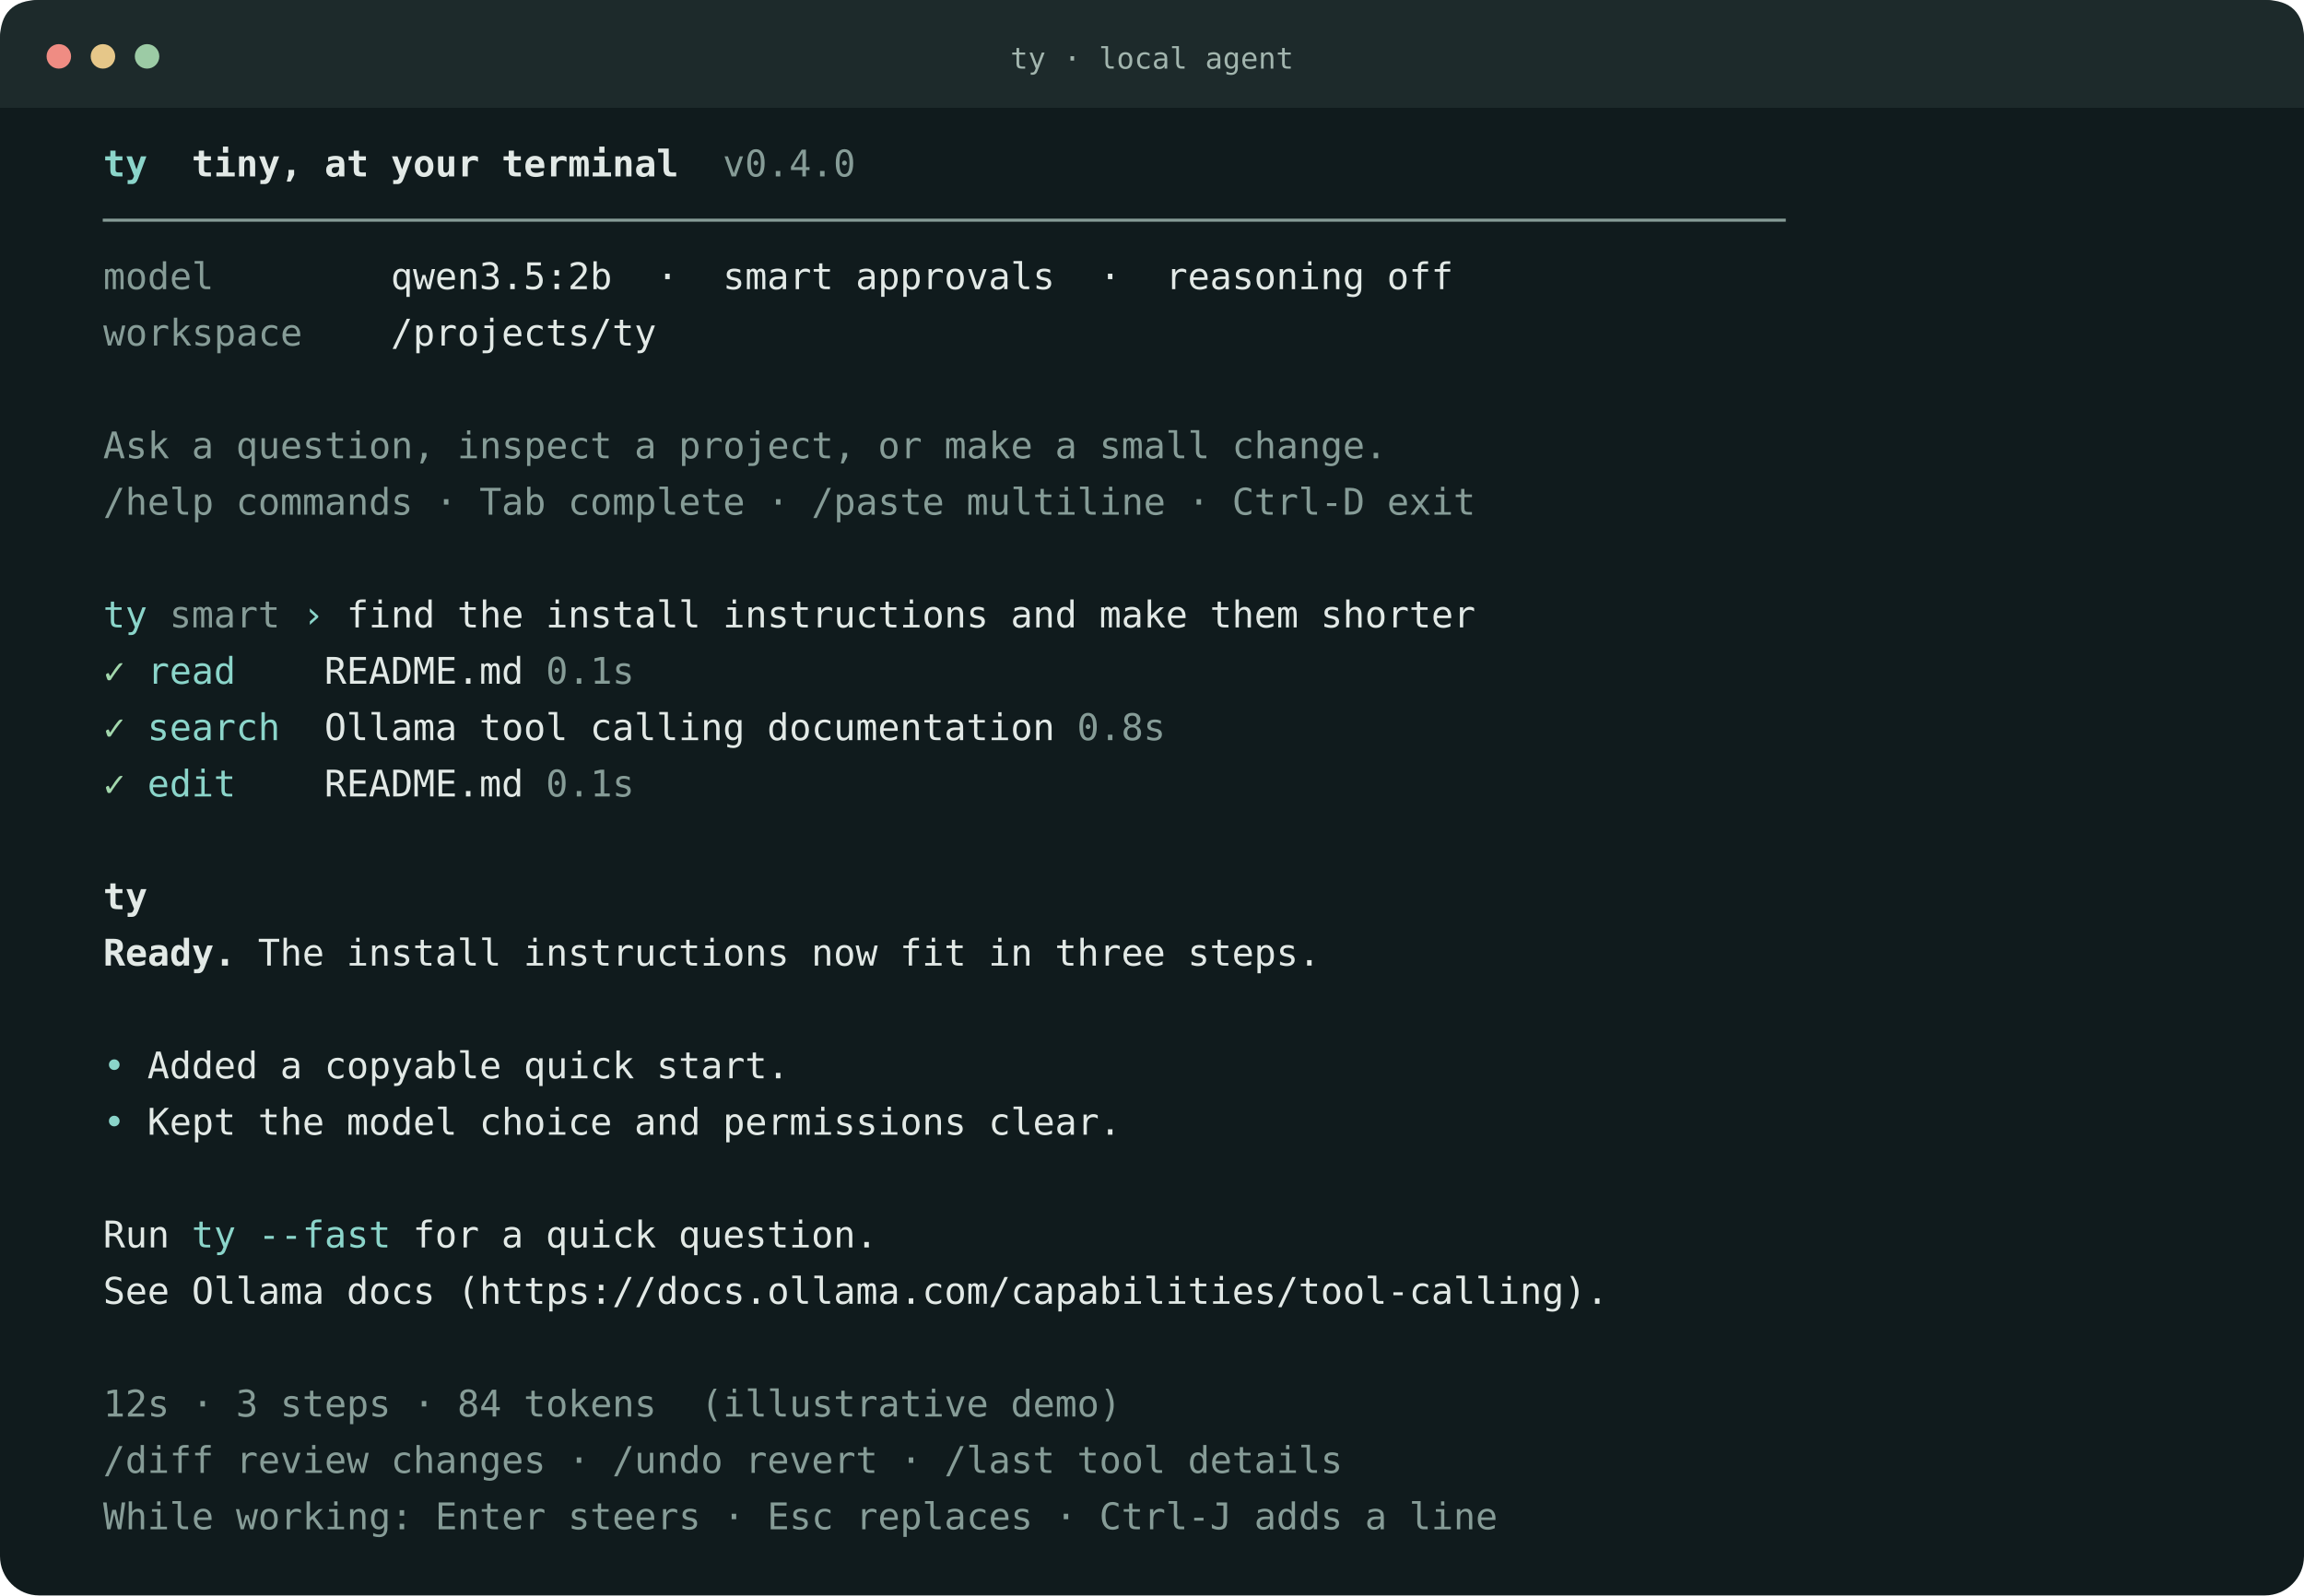
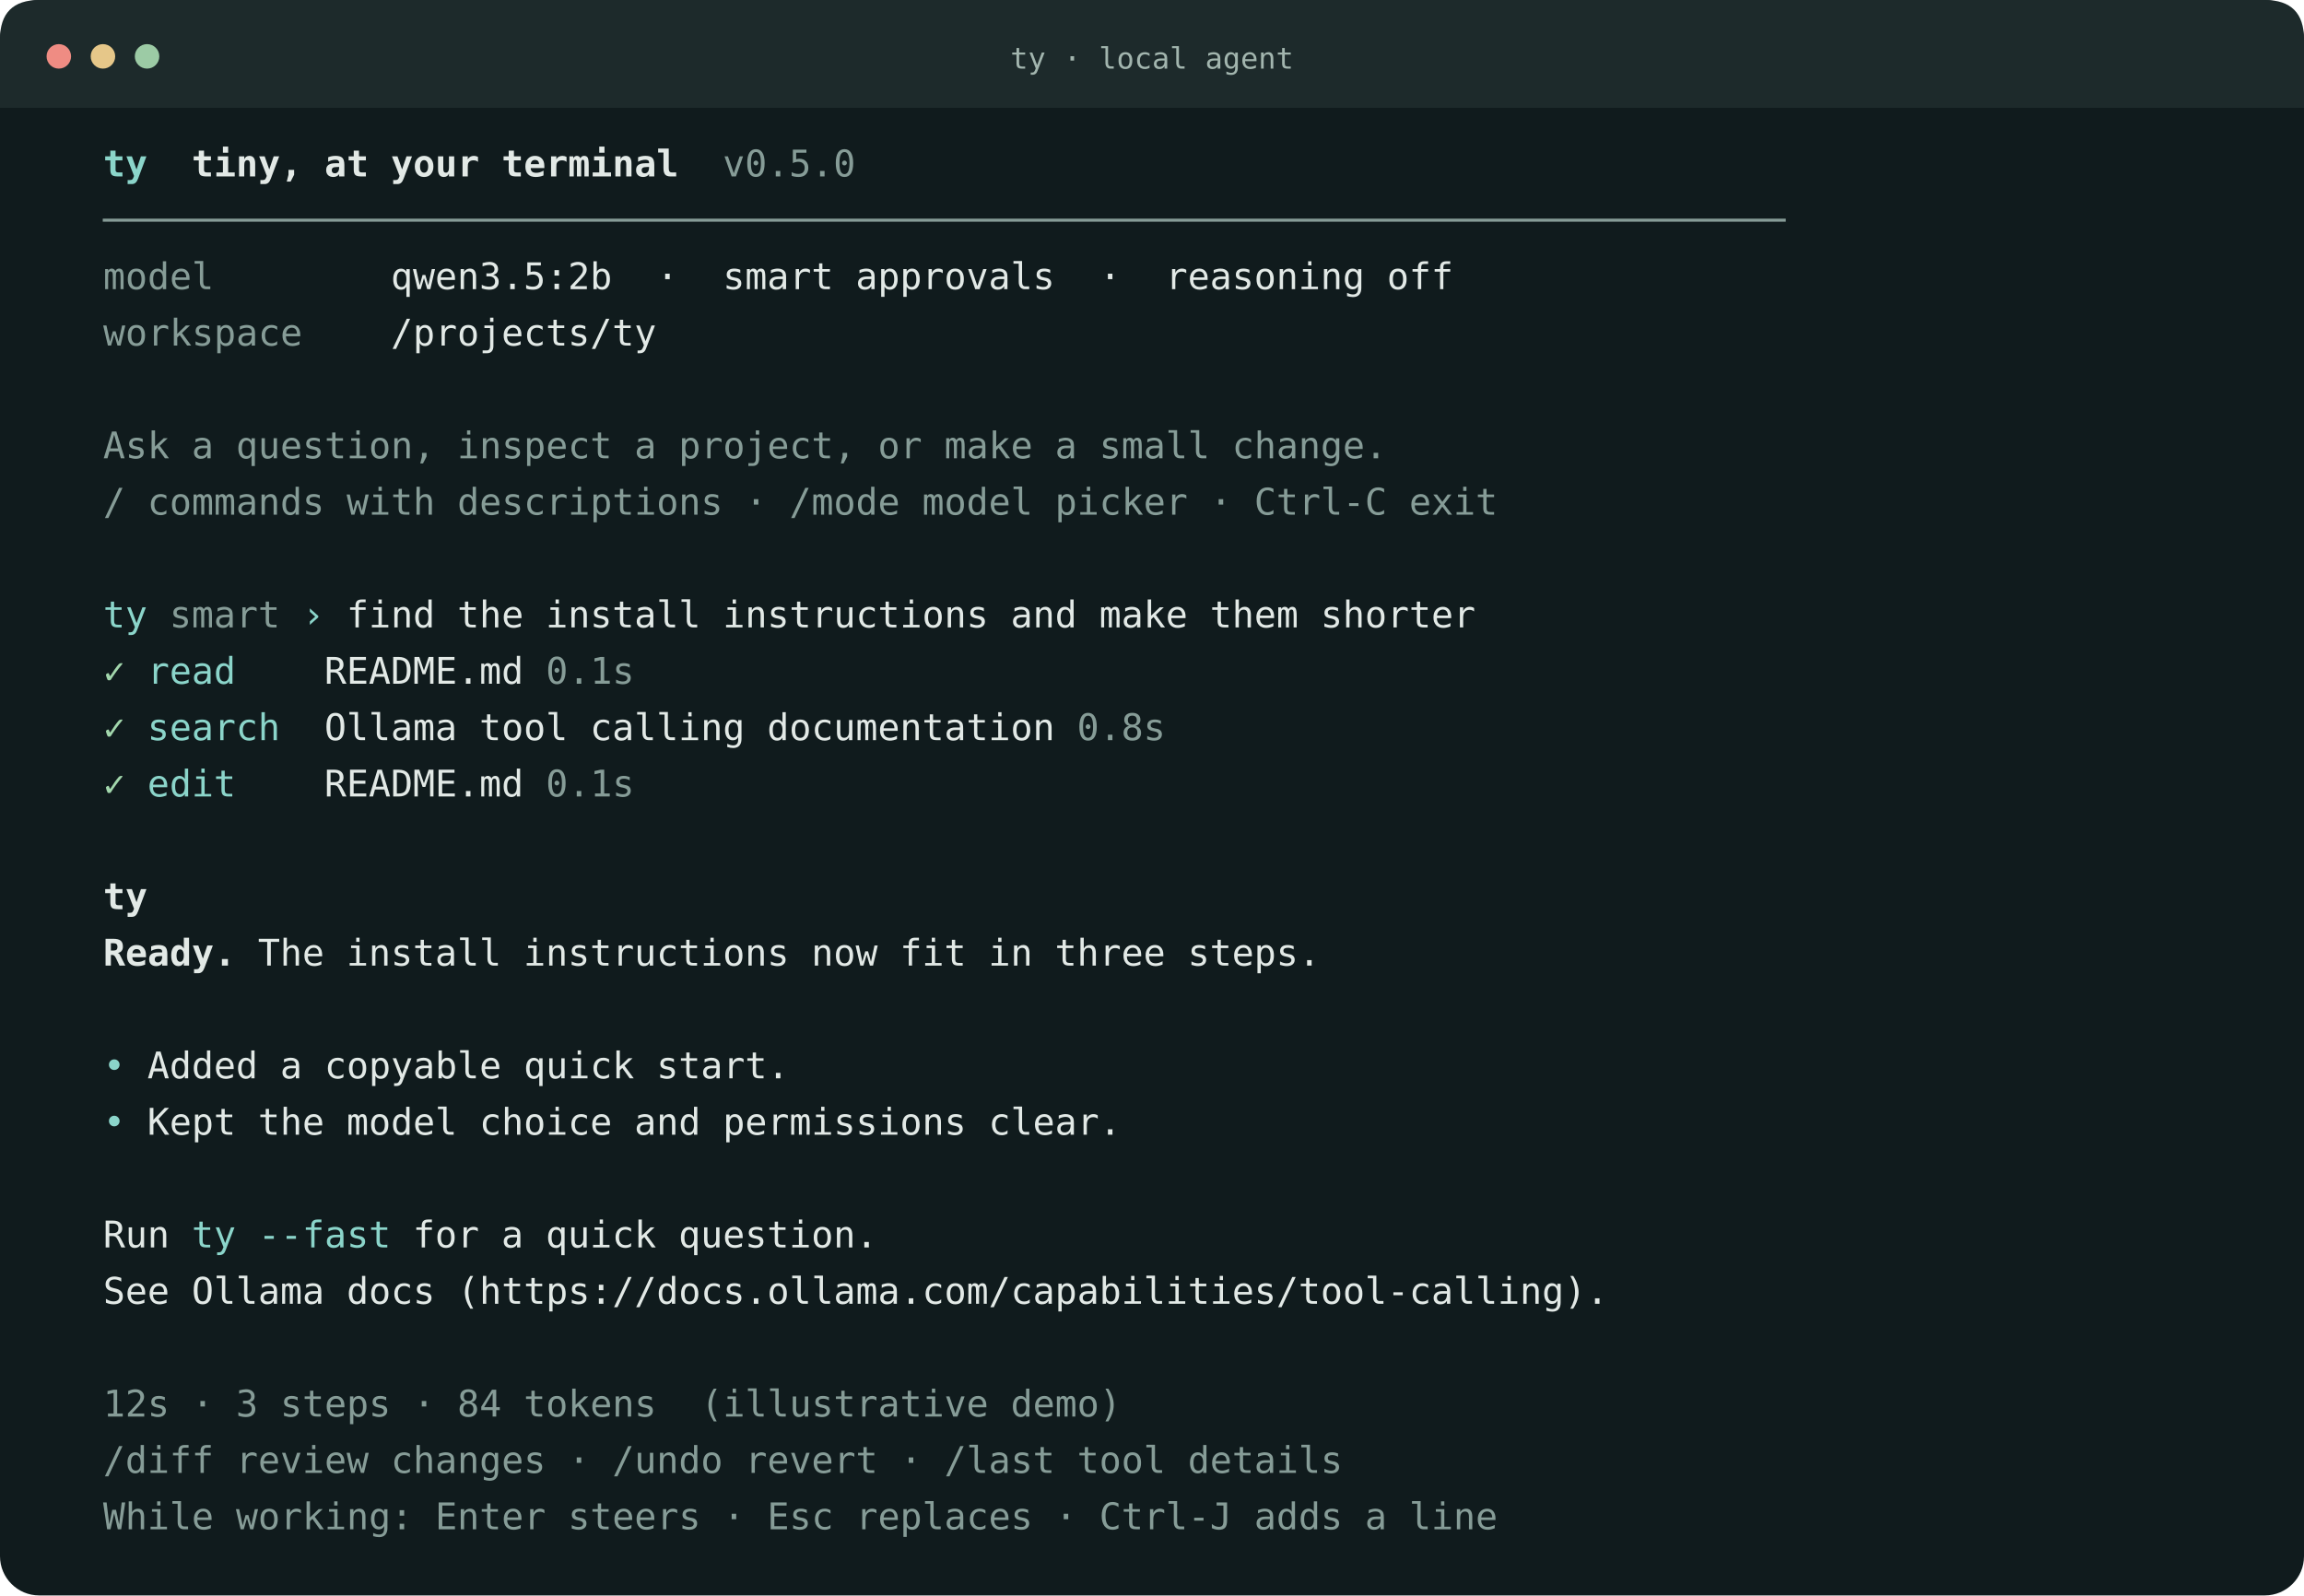
<svg xmlns="http://www.w3.org/2000/svg" width="940" height="651" viewBox="0 0 940 651" role="img" aria-label="ty terminal interface, illustrative demo">
  <rect width="940" height="651" rx="16" fill="#101b1d" />
  <path d="M16 0H924Q940 0 940 16V44H0V16Q0 0 16 0" fill="#1d2a2b" />
  <circle cx="24" cy="23" r="5" fill="#ef8c83" />
  <circle cx="42" cy="23" r="5" fill="#e6c789" />
  <circle cx="60" cy="23" r="5" fill="#9ccba5" />
  <text x="470" y="28" fill="#a2b5ae" text-anchor="middle" font-family="monospace" font-size="12">ty · local agent</text>
  <text x="24.0" y="72" fill="#e2e9e6" font-weight="400" font-family="DejaVu Sans Mono, monospace" font-size="15" xml:space="preserve">  </text>
  <text x="42.1" y="72" fill="#8bd5ca" font-weight="700" font-family="DejaVu Sans Mono, monospace" font-size="15" xml:space="preserve">ty</text>
  <text x="60.1" y="72" fill="#e2e9e6" font-weight="400" font-family="DejaVu Sans Mono, monospace" font-size="15" xml:space="preserve">  </text>
  <text x="78.2" y="72" fill="#e2e9e6" font-weight="700" font-family="DejaVu Sans Mono, monospace" font-size="15" xml:space="preserve">tiny, at your terminal</text>
-   <text x="276.8" y="72" fill="#869c97" font-weight="400" font-family="DejaVu Sans Mono, monospace" font-size="15" xml:space="preserve">  v0.4.0</text>
+   <text x="276.8" y="72" fill="#869c97" font-weight="400" font-family="DejaVu Sans Mono, monospace" font-size="15" xml:space="preserve">  v0.5.0</text>
  <text x="24.0" y="95" fill="#869c97" font-weight="400" font-family="DejaVu Sans Mono, monospace" font-size="15" xml:space="preserve">  ────────────────────────────────────────────────────────────────────────────</text>
  <text x="24.0" y="118" fill="#e2e9e6" font-weight="400" font-family="DejaVu Sans Mono, monospace" font-size="15" xml:space="preserve">  </text>
  <text x="42.1" y="118" fill="#869c97" font-weight="400" font-family="DejaVu Sans Mono, monospace" font-size="15" xml:space="preserve">model       </text>
  <text x="150.4" y="118" fill="#e2e9e6" font-weight="400" font-family="DejaVu Sans Mono, monospace" font-size="15" xml:space="preserve"> qwen3.5:2b  ·  smart approvals  ·  reasoning off</text>
  <text x="24.0" y="141" fill="#e2e9e6" font-weight="400" font-family="DejaVu Sans Mono, monospace" font-size="15" xml:space="preserve">  </text>
  <text x="42.1" y="141" fill="#869c97" font-weight="400" font-family="DejaVu Sans Mono, monospace" font-size="15" xml:space="preserve">workspace   </text>
  <text x="150.4" y="141" fill="#e2e9e6" font-weight="400" font-family="DejaVu Sans Mono, monospace" font-size="15" xml:space="preserve"> /projects/ty</text>
  <text x="24.0" y="187" fill="#869c97" font-weight="400" font-family="DejaVu Sans Mono, monospace" font-size="15" xml:space="preserve">  Ask a question, inspect a project, or make a small change.</text>
-   <text x="24.0" y="210" fill="#869c97" font-weight="400" font-family="DejaVu Sans Mono, monospace" font-size="15" xml:space="preserve">  /help commands · Tab complete · /paste multiline · Ctrl-D exit</text>
+   <text x="24.0" y="210" fill="#869c97" font-weight="400" font-family="DejaVu Sans Mono, monospace" font-size="15" xml:space="preserve">  / commands with descriptions · /mode model picker · Ctrl-C exit</text>
  <text x="24.0" y="256" fill="#8bd5ca" font-weight="400" font-family="DejaVu Sans Mono, monospace" font-size="15" xml:space="preserve">  ty</text>
  <text x="60.1" y="256" fill="#869c97" font-weight="400" font-family="DejaVu Sans Mono, monospace" font-size="15" xml:space="preserve"> smart</text>
  <text x="114.3" y="256" fill="#8bd5ca" font-weight="400" font-family="DejaVu Sans Mono, monospace" font-size="15" xml:space="preserve"> › </text>
  <text x="141.4" y="256" fill="#e2e9e6" font-weight="400" font-family="DejaVu Sans Mono, monospace" font-size="15" xml:space="preserve">find the install instructions and make them shorter</text>
  <text x="24.0" y="279" fill="#e2e9e6" font-weight="400" font-family="DejaVu Sans Mono, monospace" font-size="15" xml:space="preserve">  </text>
  <text x="42.1" y="279" fill="#a2d7ac" font-weight="400" font-family="DejaVu Sans Mono, monospace" font-size="15" xml:space="preserve">✓</text>
  <text x="51.1" y="279" fill="#e2e9e6" font-weight="400" font-family="DejaVu Sans Mono, monospace" font-size="15" xml:space="preserve"> </text>
  <text x="60.1" y="279" fill="#8bd5ca" font-weight="400" font-family="DejaVu Sans Mono, monospace" font-size="15" xml:space="preserve">read   </text>
  <text x="123.3" y="279" fill="#e2e9e6" font-weight="400" font-family="DejaVu Sans Mono, monospace" font-size="15" xml:space="preserve"> README.md </text>
  <text x="222.7" y="279" fill="#869c97" font-weight="400" font-family="DejaVu Sans Mono, monospace" font-size="15" xml:space="preserve">0.1s</text>
  <text x="24.0" y="302" fill="#e2e9e6" font-weight="400" font-family="DejaVu Sans Mono, monospace" font-size="15" xml:space="preserve">  </text>
  <text x="42.1" y="302" fill="#a2d7ac" font-weight="400" font-family="DejaVu Sans Mono, monospace" font-size="15" xml:space="preserve">✓</text>
  <text x="51.1" y="302" fill="#e2e9e6" font-weight="400" font-family="DejaVu Sans Mono, monospace" font-size="15" xml:space="preserve"> </text>
  <text x="60.1" y="302" fill="#8bd5ca" font-weight="400" font-family="DejaVu Sans Mono, monospace" font-size="15" xml:space="preserve">search </text>
  <text x="123.3" y="302" fill="#e2e9e6" font-weight="400" font-family="DejaVu Sans Mono, monospace" font-size="15" xml:space="preserve"> Ollama tool calling documentation </text>
  <text x="439.4" y="302" fill="#869c97" font-weight="400" font-family="DejaVu Sans Mono, monospace" font-size="15" xml:space="preserve">0.8s</text>
  <text x="24.0" y="325" fill="#e2e9e6" font-weight="400" font-family="DejaVu Sans Mono, monospace" font-size="15" xml:space="preserve">  </text>
  <text x="42.1" y="325" fill="#a2d7ac" font-weight="400" font-family="DejaVu Sans Mono, monospace" font-size="15" xml:space="preserve">✓</text>
  <text x="51.1" y="325" fill="#e2e9e6" font-weight="400" font-family="DejaVu Sans Mono, monospace" font-size="15" xml:space="preserve"> </text>
  <text x="60.1" y="325" fill="#8bd5ca" font-weight="400" font-family="DejaVu Sans Mono, monospace" font-size="15" xml:space="preserve">edit   </text>
  <text x="123.3" y="325" fill="#e2e9e6" font-weight="400" font-family="DejaVu Sans Mono, monospace" font-size="15" xml:space="preserve"> README.md </text>
  <text x="222.7" y="325" fill="#869c97" font-weight="400" font-family="DejaVu Sans Mono, monospace" font-size="15" xml:space="preserve">0.1s</text>
  <text x="24.0" y="371" fill="#e2e9e6" font-weight="400" font-family="DejaVu Sans Mono, monospace" font-size="15" xml:space="preserve">  </text>
  <text x="42.1" y="371" fill="#e2e9e6" font-weight="700" font-family="DejaVu Sans Mono, monospace" font-size="15" xml:space="preserve">ty</text>
  <text x="24.0" y="394" fill="#e2e9e6" font-weight="400" font-family="DejaVu Sans Mono, monospace" font-size="15" xml:space="preserve">  </text>
  <text x="42.1" y="394" fill="#e2e9e6" font-weight="700" font-family="DejaVu Sans Mono, monospace" font-size="15" xml:space="preserve">Ready.</text>
  <text x="96.2" y="394" fill="#e2e9e6" font-weight="400" font-family="DejaVu Sans Mono, monospace" font-size="15" xml:space="preserve"> The install instructions now fit in three steps.</text>
  <text x="24.0" y="417" fill="#e2e9e6" font-weight="400" font-family="DejaVu Sans Mono, monospace" font-size="15" xml:space="preserve">  </text>
  <text x="24.0" y="440" fill="#e2e9e6" font-weight="400" font-family="DejaVu Sans Mono, monospace" font-size="15" xml:space="preserve">  </text>
  <text x="42.1" y="440" fill="#8bd5ca" font-weight="400" font-family="DejaVu Sans Mono, monospace" font-size="15" xml:space="preserve">• </text>
  <text x="60.1" y="440" fill="#e2e9e6" font-weight="400" font-family="DejaVu Sans Mono, monospace" font-size="15" xml:space="preserve">Added a copyable quick start.</text>
  <text x="24.0" y="463" fill="#e2e9e6" font-weight="400" font-family="DejaVu Sans Mono, monospace" font-size="15" xml:space="preserve">  </text>
  <text x="42.1" y="463" fill="#8bd5ca" font-weight="400" font-family="DejaVu Sans Mono, monospace" font-size="15" xml:space="preserve">• </text>
  <text x="60.1" y="463" fill="#e2e9e6" font-weight="400" font-family="DejaVu Sans Mono, monospace" font-size="15" xml:space="preserve">Kept the model choice and permissions clear.</text>
  <text x="24.0" y="486" fill="#e2e9e6" font-weight="400" font-family="DejaVu Sans Mono, monospace" font-size="15" xml:space="preserve">  </text>
  <text x="24.0" y="509" fill="#e2e9e6" font-weight="400" font-family="DejaVu Sans Mono, monospace" font-size="15" xml:space="preserve">  Run </text>
  <text x="78.2" y="509" fill="#8bd5ca" font-weight="400" font-family="DejaVu Sans Mono, monospace" font-size="15" xml:space="preserve">ty --fast</text>
  <text x="159.4" y="509" fill="#e2e9e6" font-weight="400" font-family="DejaVu Sans Mono, monospace" font-size="15" xml:space="preserve"> for a quick question.</text>
  <text x="24.0" y="532" fill="#e2e9e6" font-weight="400" font-family="DejaVu Sans Mono, monospace" font-size="15" xml:space="preserve">  See Ollama docs (https://docs.ollama.com/capabilities/tool-calling).</text>
  <text x="24.0" y="578" fill="#869c97" font-weight="400" font-family="DejaVu Sans Mono, monospace" font-size="15" xml:space="preserve">  12s · 3 steps · 84 tokens  (illustrative demo)</text>
  <text x="24.0" y="601" fill="#869c97" font-weight="400" font-family="DejaVu Sans Mono, monospace" font-size="15" xml:space="preserve">  /diff review changes · /undo revert · /last tool details</text>
  <text x="24.0" y="624" fill="#869c97" font-weight="400" font-family="DejaVu Sans Mono, monospace" font-size="15" xml:space="preserve">  While working: Enter steers · Esc replaces · Ctrl-J adds a line</text>
</svg>
